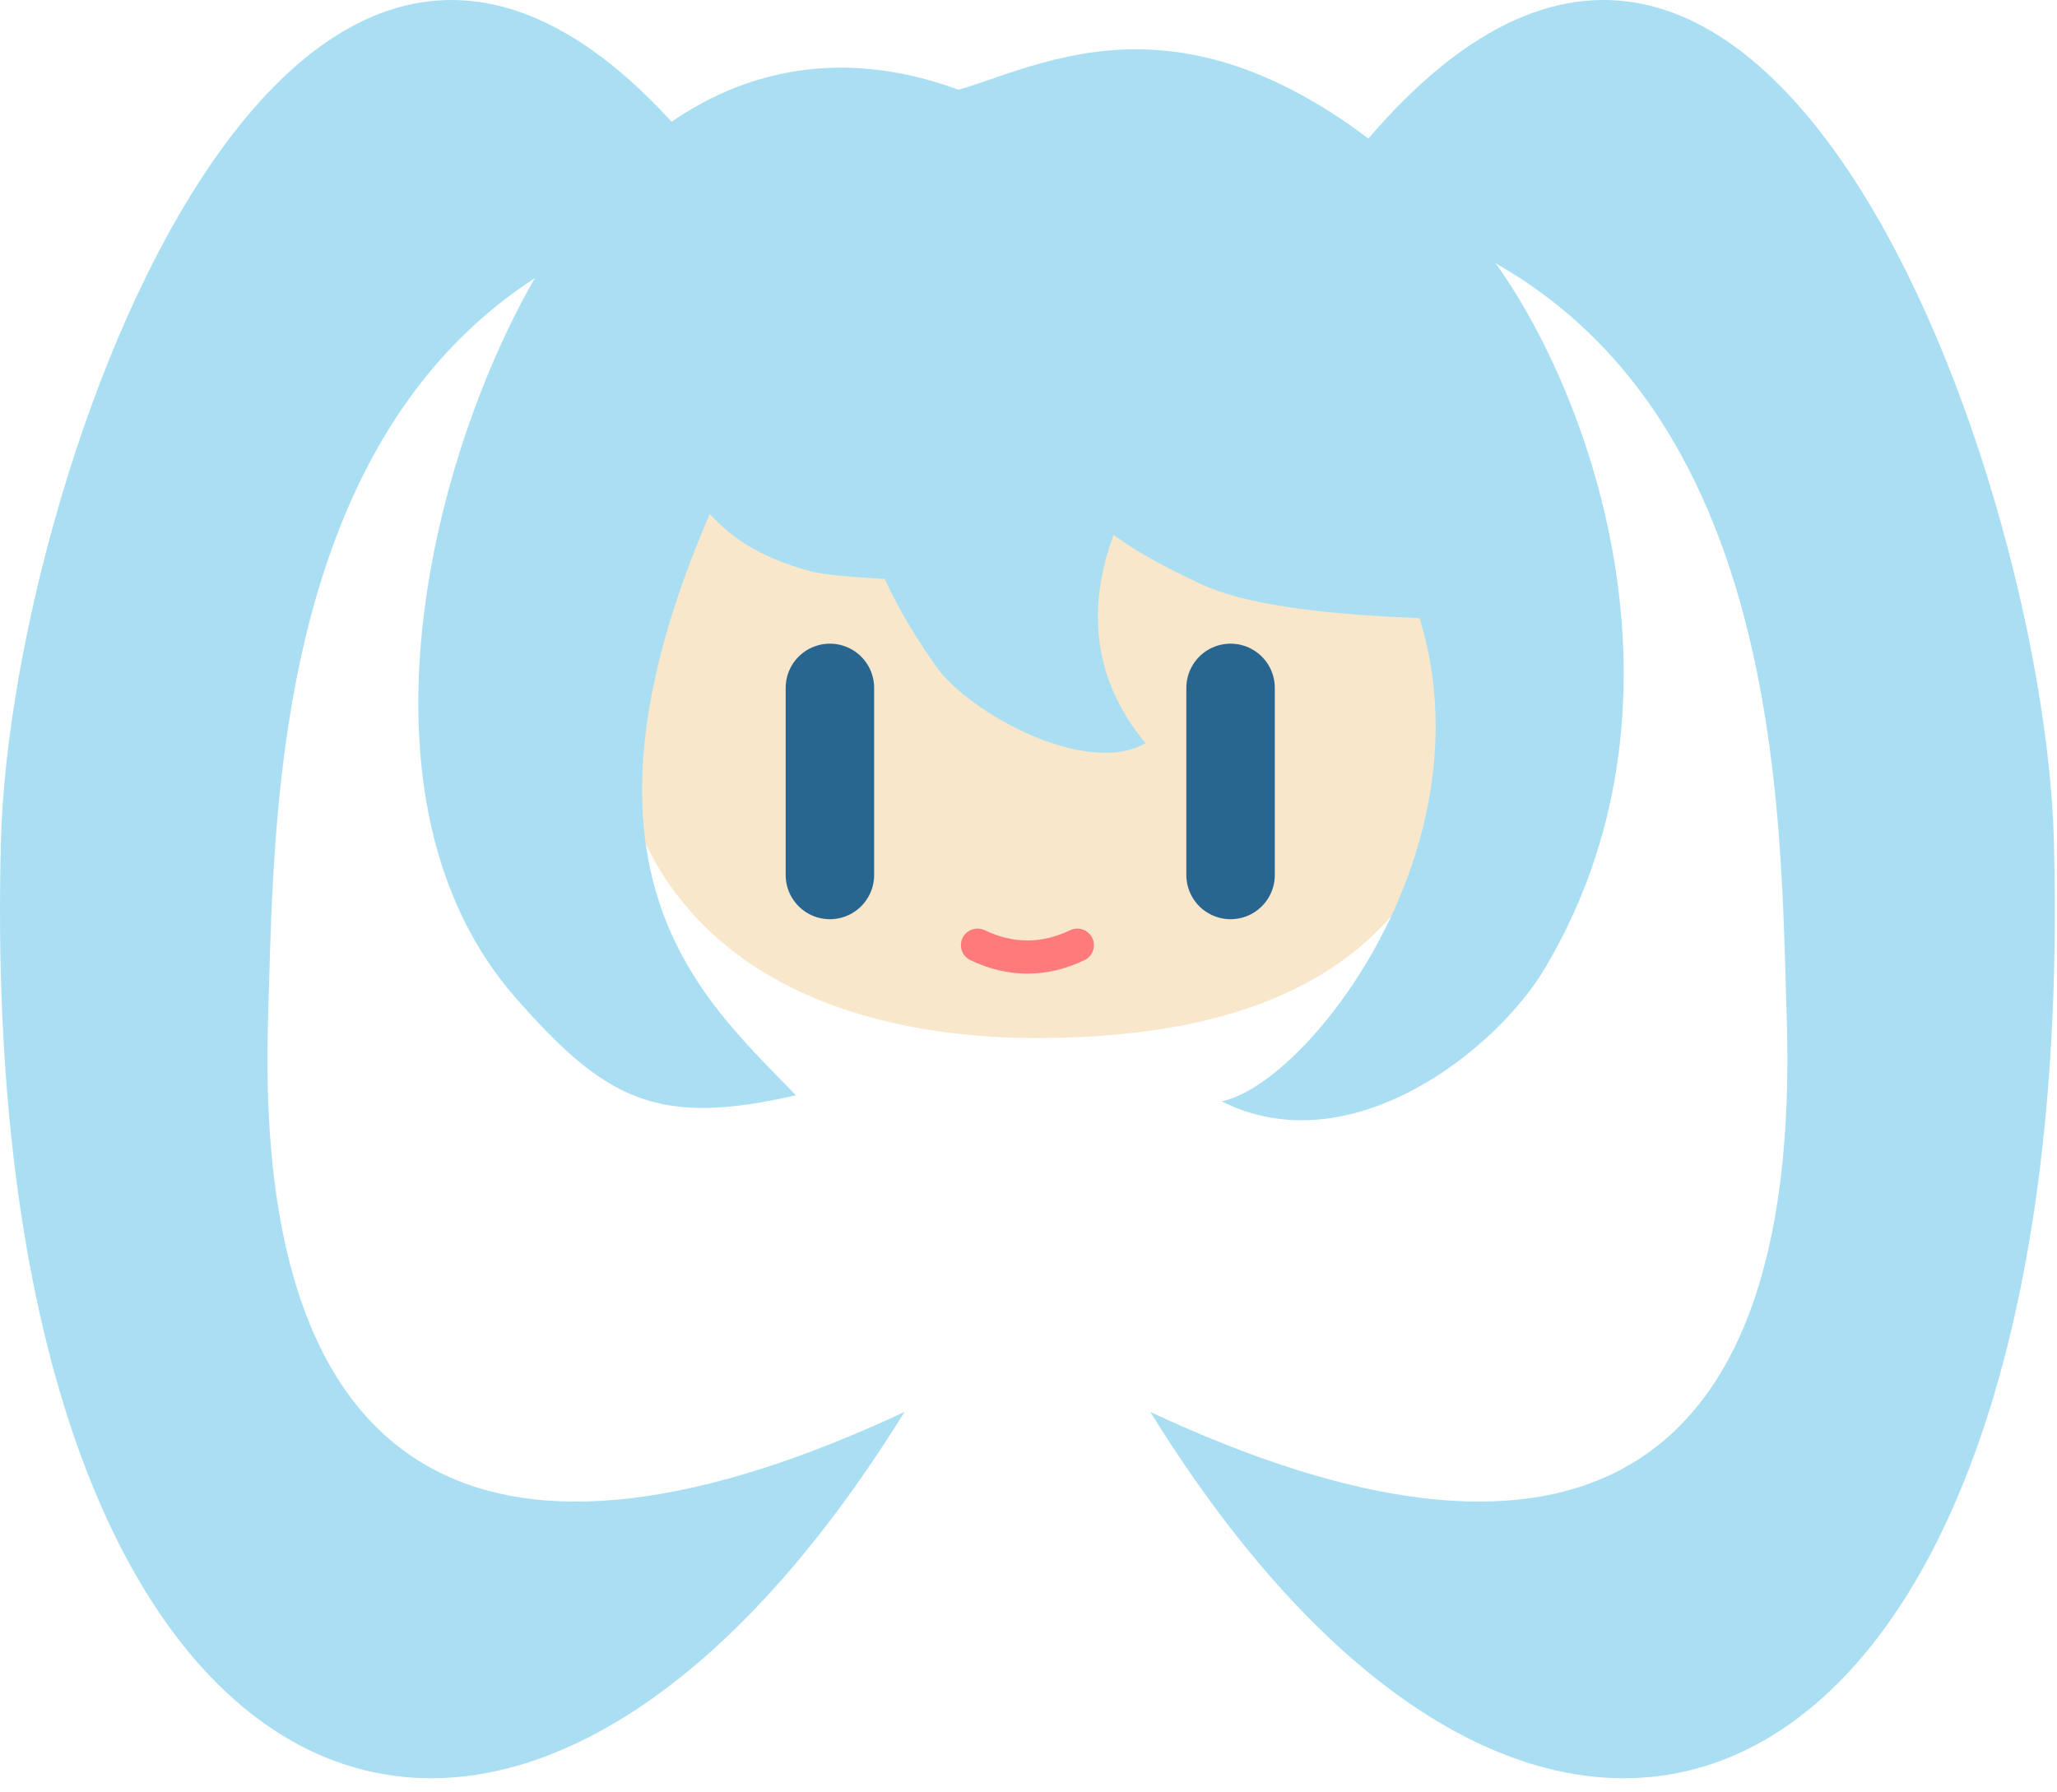
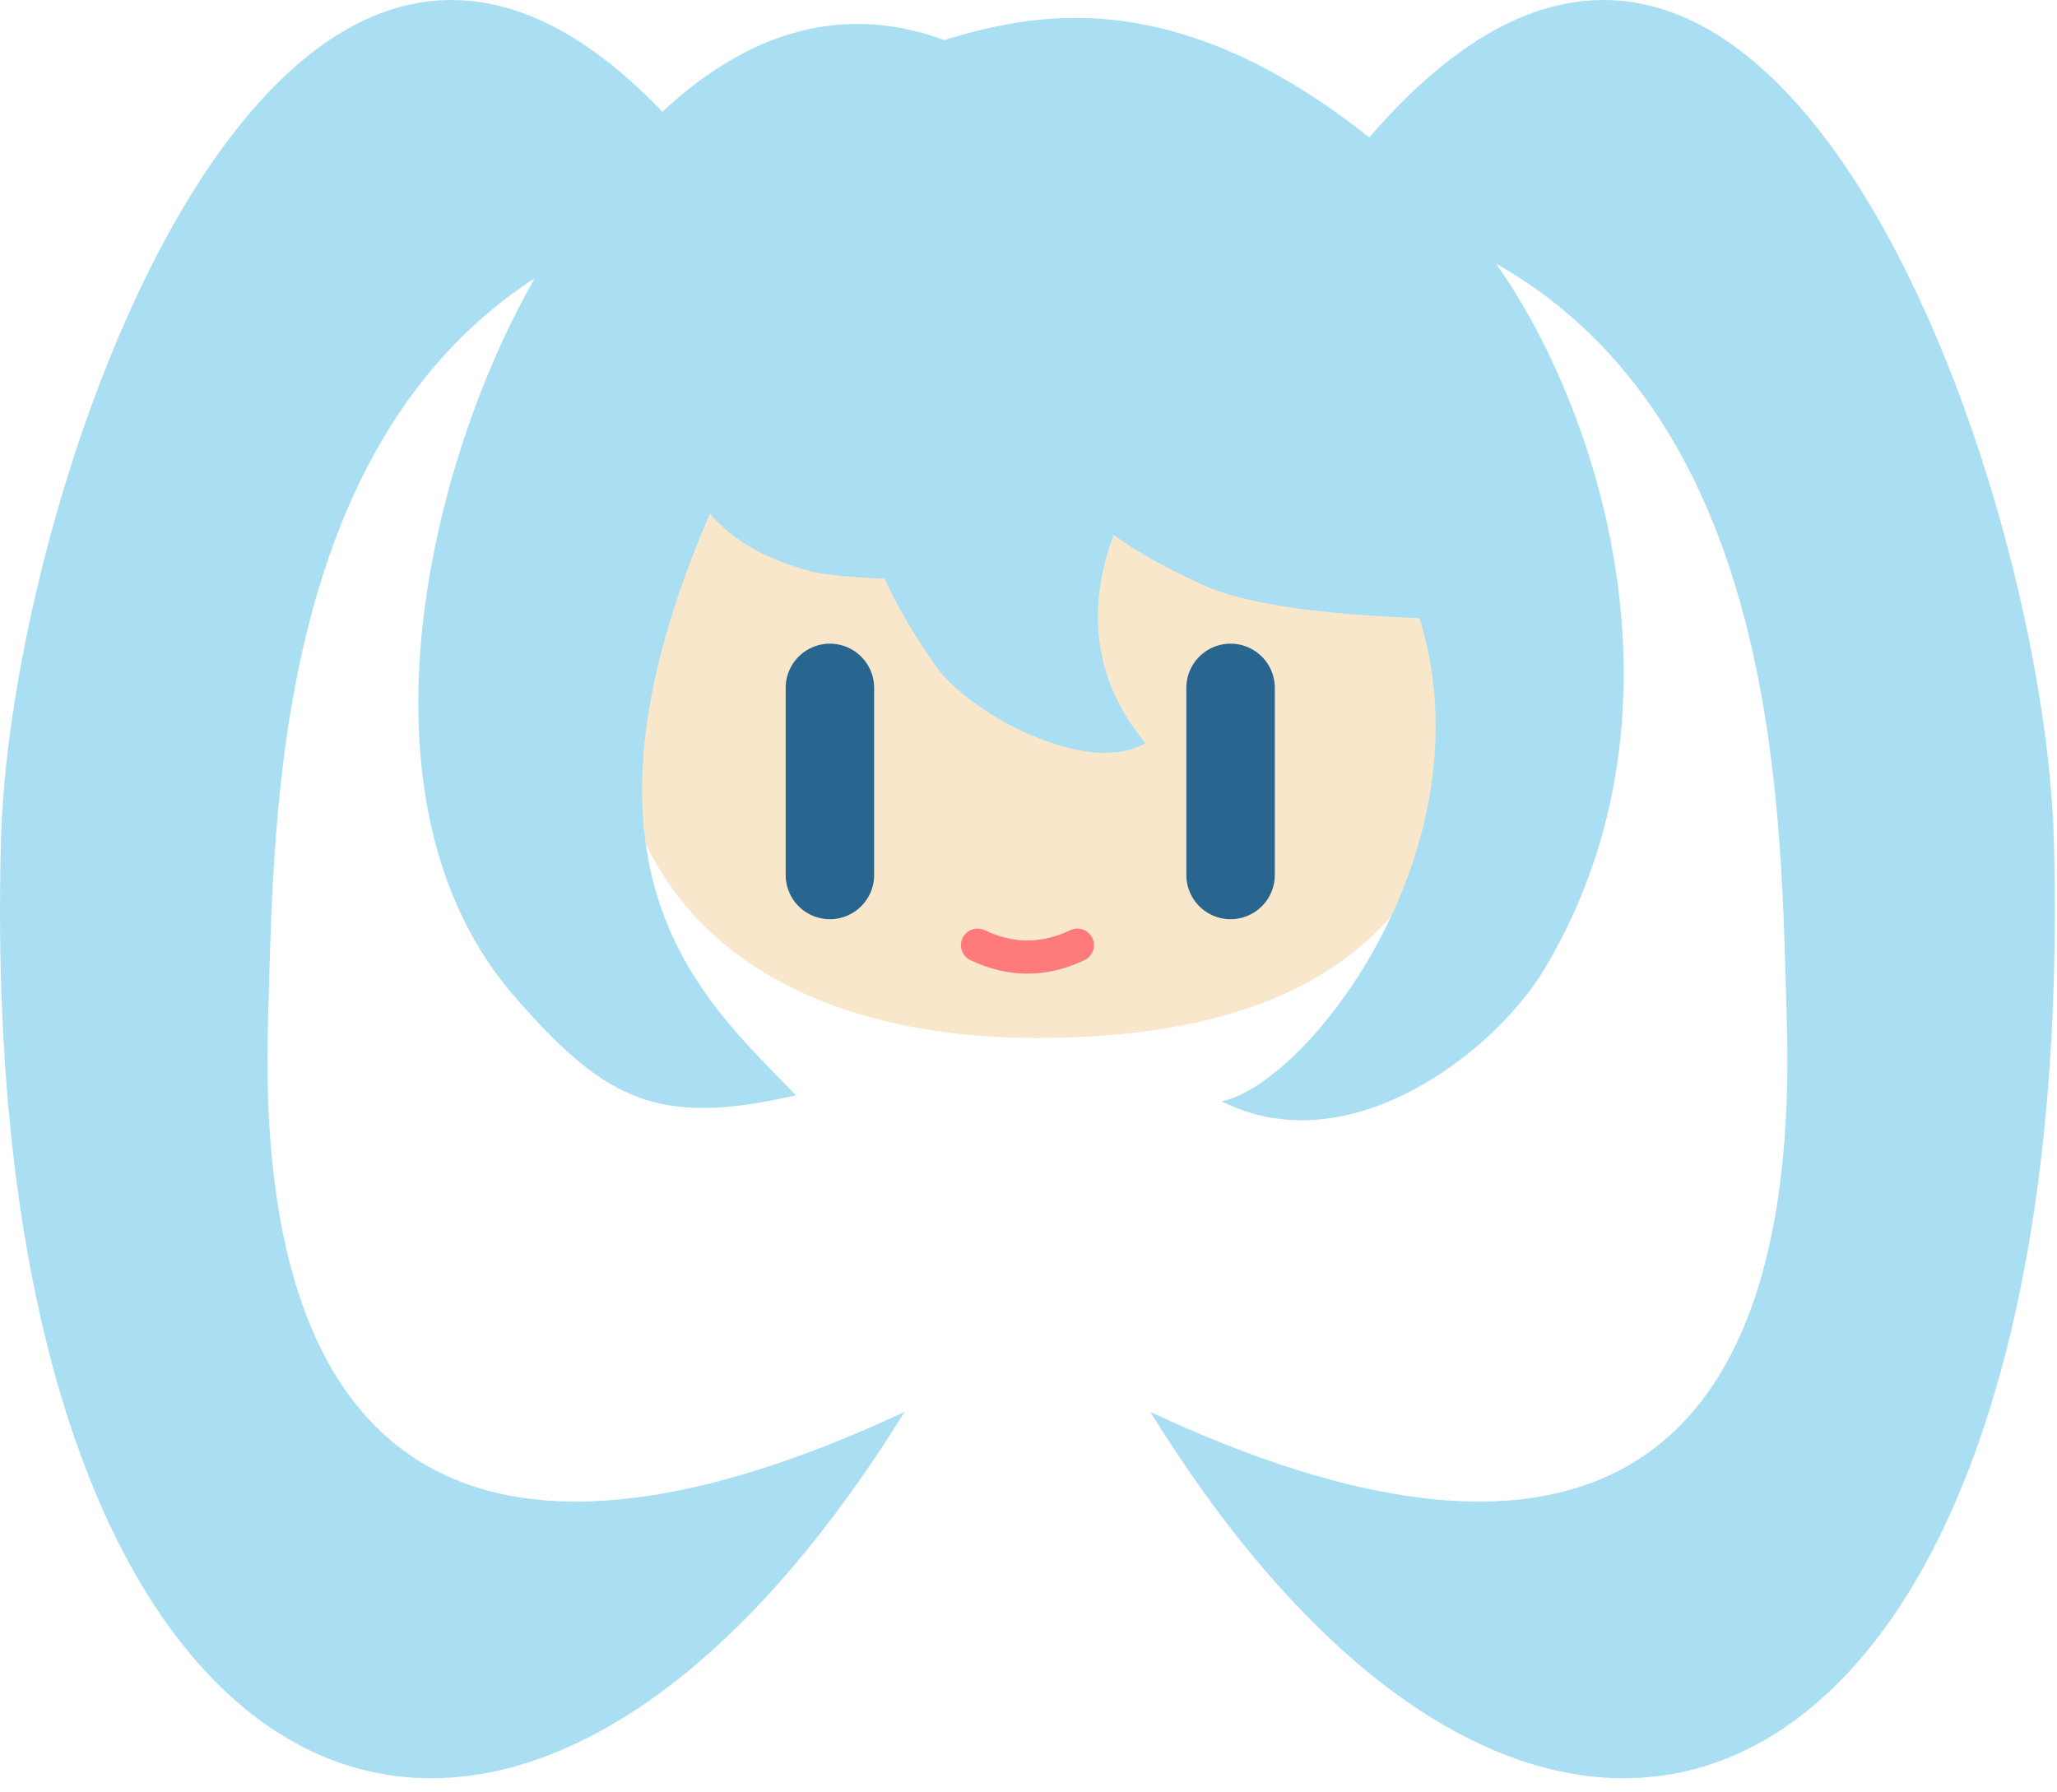
<svg xmlns="http://www.w3.org/2000/svg" width="100%" height="100%" viewBox="0 0 93 81" version="1.1" xml:space="preserve" style="fill-rule:evenodd;clip-rule:evenodd;stroke-linecap:round;stroke-linejoin:round;stroke-miterlimit:1.5;">
  <path d="M47.001,13.332c10.75,0 19.477,7.528 19.477,16.8c0,13.518 -9.54,16.771 -19.477,16.801c-9.988,0.03 -19.478,-4.155 -19.478,-16.801c0,-9.272 8.728,-16.8 19.478,-16.8Z" style="fill:#f9e7cb;" />
  <g>
    <path d="M52.007,63.837c18.371,29.683 42.048,18.515 40.851,-25.852c-0.463,-17.181 -14.291,-55.449 -33.225,-28.854c21.153,3.734 20.819,26.653 21.147,36.872c0.699,21.808 -10.454,26.405 -28.773,17.834Z" style="fill:#aadff3;" />
  </g>
  <g>
    <path d="M40.895,63.837c-18.372,29.683 -42.048,18.515 -40.851,-25.852c0.463,-17.181 14.29,-55.449 33.225,-28.854c-21.153,3.734 -20.819,26.653 -21.147,36.872c-0.699,21.808 10.454,26.405 28.773,17.834Z" style="fill:#aadff3;" />
  </g>
  <path d="M28.603,17.999c2.595,3.469 2.827,6.437 8.067,7.836c1.315,0.351 6.101,0.419 7.78,0.586c-3.375,-2.63 -3.952,-5.558 1.155,-8.358" style="fill:#aadff3;" />
  <path d="M46.144,19.432c2.595,3.469 3.266,4.697 8.182,6.989c3.914,1.826 13.584,1.517 15.263,1.684c-1.82,-2.723 -4.592,-6.543 -1.131,-10.106" style="fill:#aadff3;" />
-   <path d="M34.328,18.59c-10.528,19.955 -2.878,26.213 1.658,30.932c-6.218,1.425 -8.576,0.275 -12.687,-4.423c-7.811,-8.926 -3.764,-24.746 1.13,-32.946c4.874,-8.167 11.734,-10.738 18.914,-8.094c4.368,-1.302 11.512,-5.471 22.638,5.857c4.901,4.989 11.684,20.73 3.87,33.858c-2.234,3.754 -8.831,8.942 -14.622,6.019c4.692,-0.919 16.102,-16.582 4.923,-28.656" style="fill:#aadff3;" />
+   <path d="M34.328,18.59c-10.528,19.955 -2.878,26.213 1.658,30.932c-6.218,1.425 -8.576,0.275 -12.687,-4.423c-7.811,-8.926 -3.764,-24.746 1.13,-32.946c4.874,-8.167 11.076,-12.987 18.256,-10.343c4.369,-1.302 12.17,-3.222 23.296,8.106c4.901,4.989 11.684,20.73 3.87,33.858c-2.234,3.754 -8.831,8.942 -14.622,6.019c4.692,-0.919 16.102,-16.582 4.923,-28.656" style="fill:#aadff3;" />
  <path d="M40.472,15.453c-1.849,3.381 -3.295,7.375 1.849,14.679c1.473,2.091 6.801,5.026 9.469,3.466c-4.885,-5.873 -0.522,-12.755 3.835,-17.031" style="fill:#aadff3;" />
  <g>
    <path d="M37.521,31.102l0,8.458" style="fill:none;stroke:#286690;stroke-width:4px;" />
  </g>
  <g>
    <path d="M55.636,31.102l0,8.458" style="fill:none;stroke:#286690;stroke-width:4px;" />
  </g>
  <path d="M44.194,42.734c1.505,0.716 3.009,0.716 4.514,0" style="fill:none;stroke:#ff7a7a;stroke-width:1.5px;" />
</svg>
